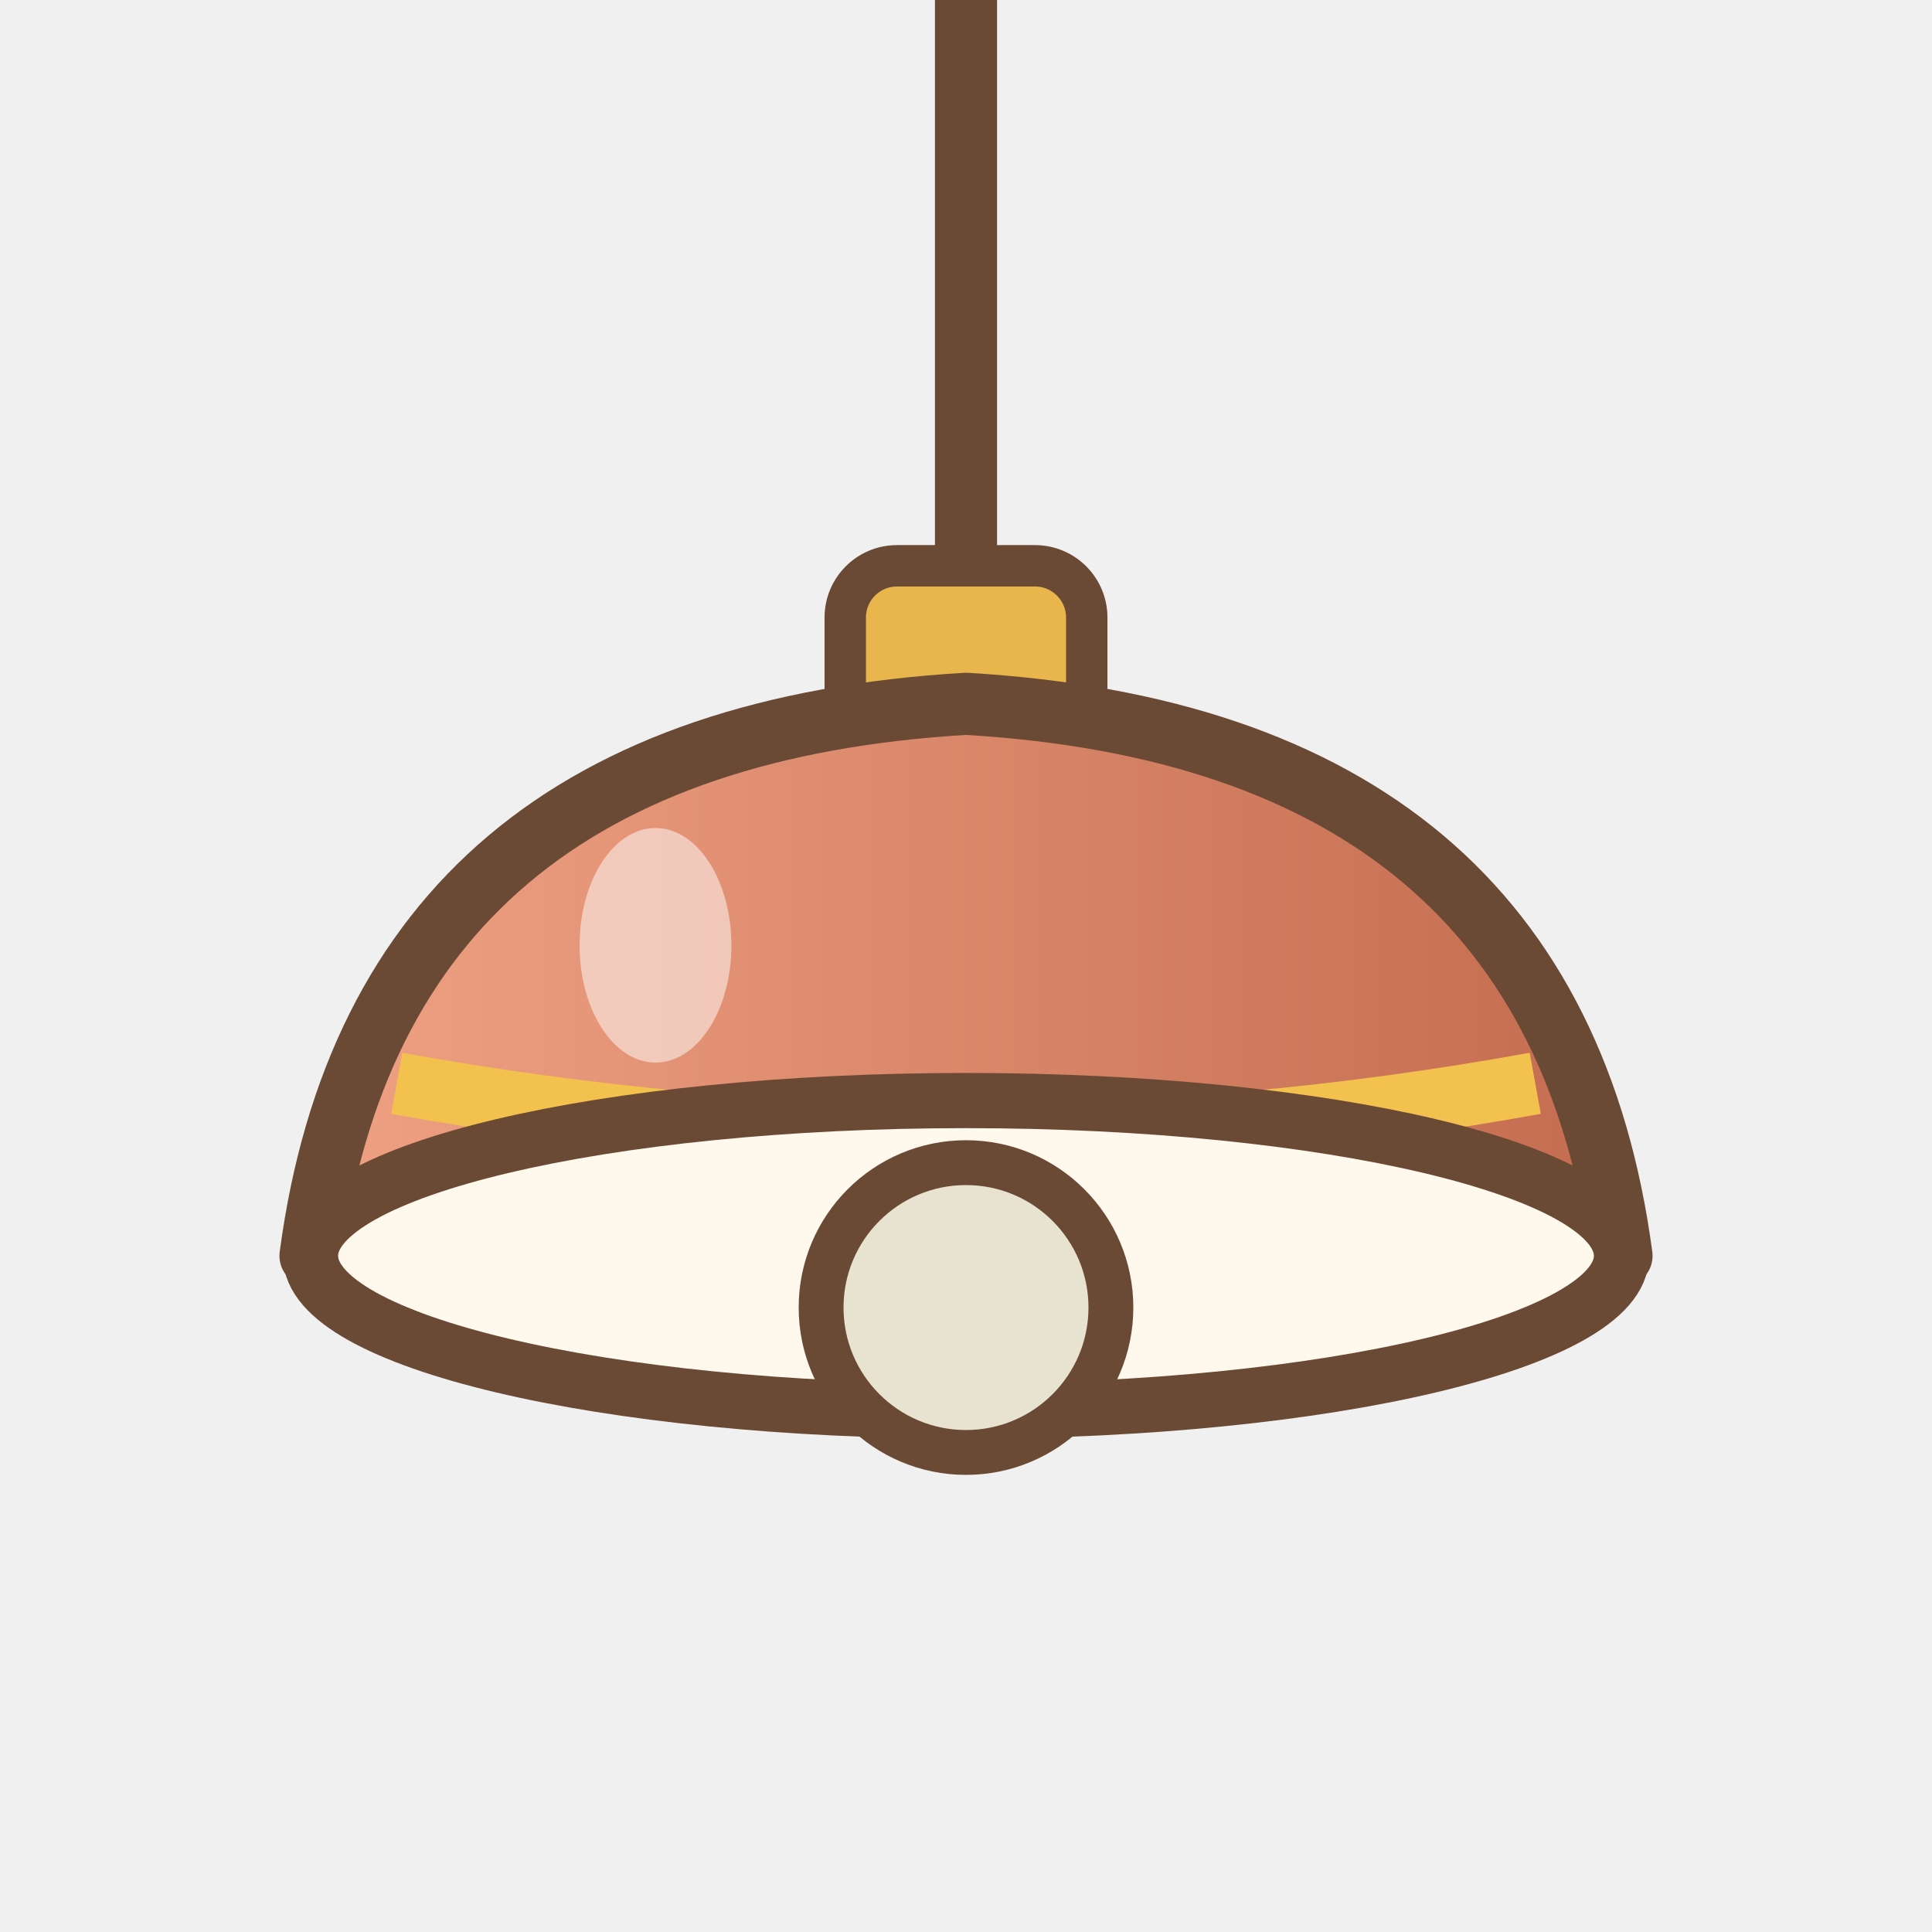
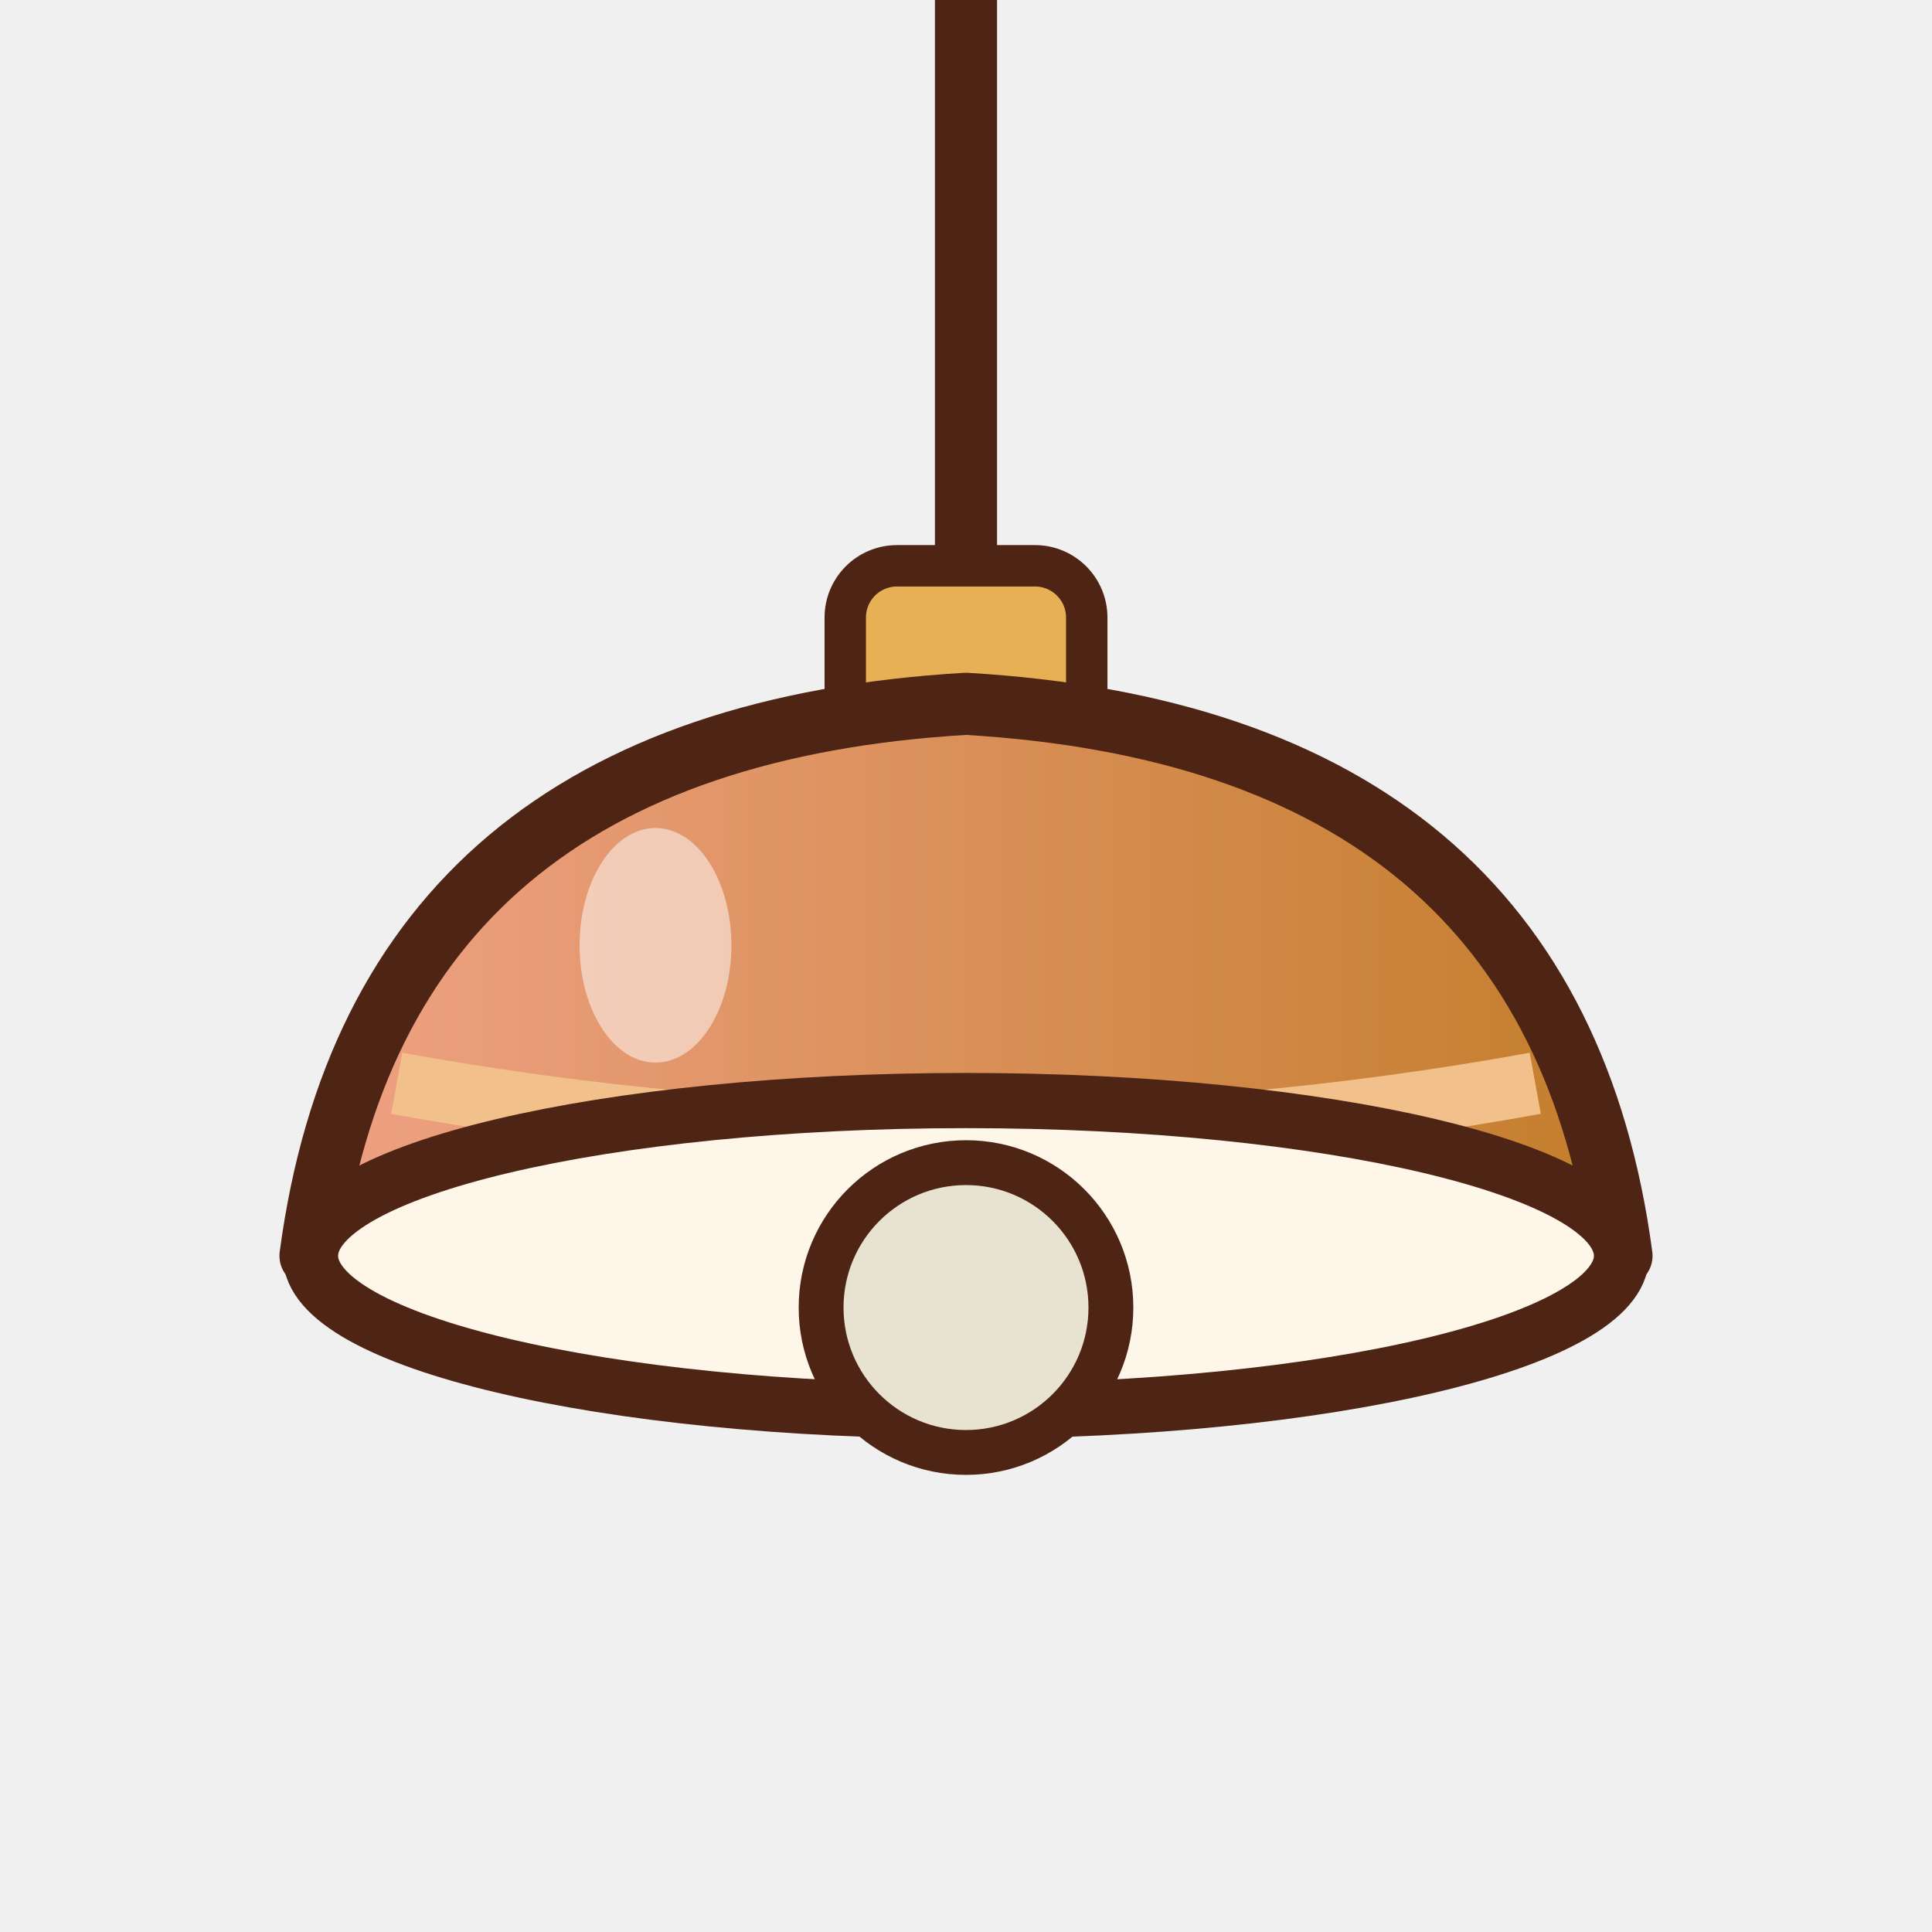
<svg xmlns="http://www.w3.org/2000/svg" width="1024" height="1024" viewBox="700.8 276.8 56 56">
  <defs>
    <linearGradient id="g8" x1="0" y1="0" x2="1" y2="0">
      <stop offset="0" stop-color="#EFA184" />
-       <stop offset="1" stop-color="#C46C50" />
+       <stop offset="1" stop-color="#C47E2C" />
    </linearGradient>
  </defs>
  <g transform="translate(728.8 327.2)">
-     <path d="M0 -60 L0 -31" stroke="#6B4A35" stroke-width="1.8" stroke-linecap="round" />
-     <rect x="-3.5" y="-34" width="7" height="5" rx="1.5" fill="#E8B64C" stroke="#6B4A35" stroke-width="1.2" stroke-linejoin="round" stroke-linecap="round" />
-     <path d="M-19 -14 Q-17 -29 0 -30 Q17 -29 19 -14 Z" fill="url(#g8)" stroke="#6B4A35" stroke-width="1.8" stroke-linejoin="round" stroke-linecap="round" />
-     <path d="M-16.5 -19 Q0 -16 16.5 -19" fill="none" stroke="#F2C14E" stroke-width="1.8" />
-     <ellipse cx="0" cy="-14" rx="19" ry="4.5" fill="#FFF8EC" stroke="#6B4A35" stroke-width="1.6" stroke-linejoin="round" stroke-linecap="round" />
-     <circle cx="0" cy="-12.5" r="4.2" fill="#E8E2D0" stroke="#6B4A35" stroke-width="1.3" stroke-linejoin="round" stroke-linecap="round" />
+     <path d="M0 -60 L0 -31" stroke="#4E2414" stroke-width="1.8" stroke-linecap="round" />
+     <rect x="-3.5" y="-34" width="7" height="5" rx="1.5" fill="#E8B055" stroke="#4E2414" stroke-width="1.2" stroke-linejoin="round" stroke-linecap="round" />
+     <path d="M-19 -14 Q-17 -29 0 -30 Q17 -29 19 -14 Z" fill="url(#g8)" stroke="#4E2414" stroke-width="1.8" stroke-linejoin="round" stroke-linecap="round" />
+     <path d="M-16.5 -19 Q0 -16 16.5 -19" fill="none" stroke="#F2C08A" stroke-width="1.8" />
+     <ellipse cx="0" cy="-14" rx="19" ry="4.5" fill="#FFF6EA" stroke="#4E2414" stroke-width="1.6" stroke-linejoin="round" stroke-linecap="round" />
+     <circle cx="0" cy="-12.5" r="4.2" fill="#E8E2D0" stroke="#4E2414" stroke-width="1.3" stroke-linejoin="round" stroke-linecap="round" />
    <ellipse cx="-9" cy="-23" rx="2.2" ry="3.4" fill="#fff" opacity="0.5" />
  </g>
</svg>
